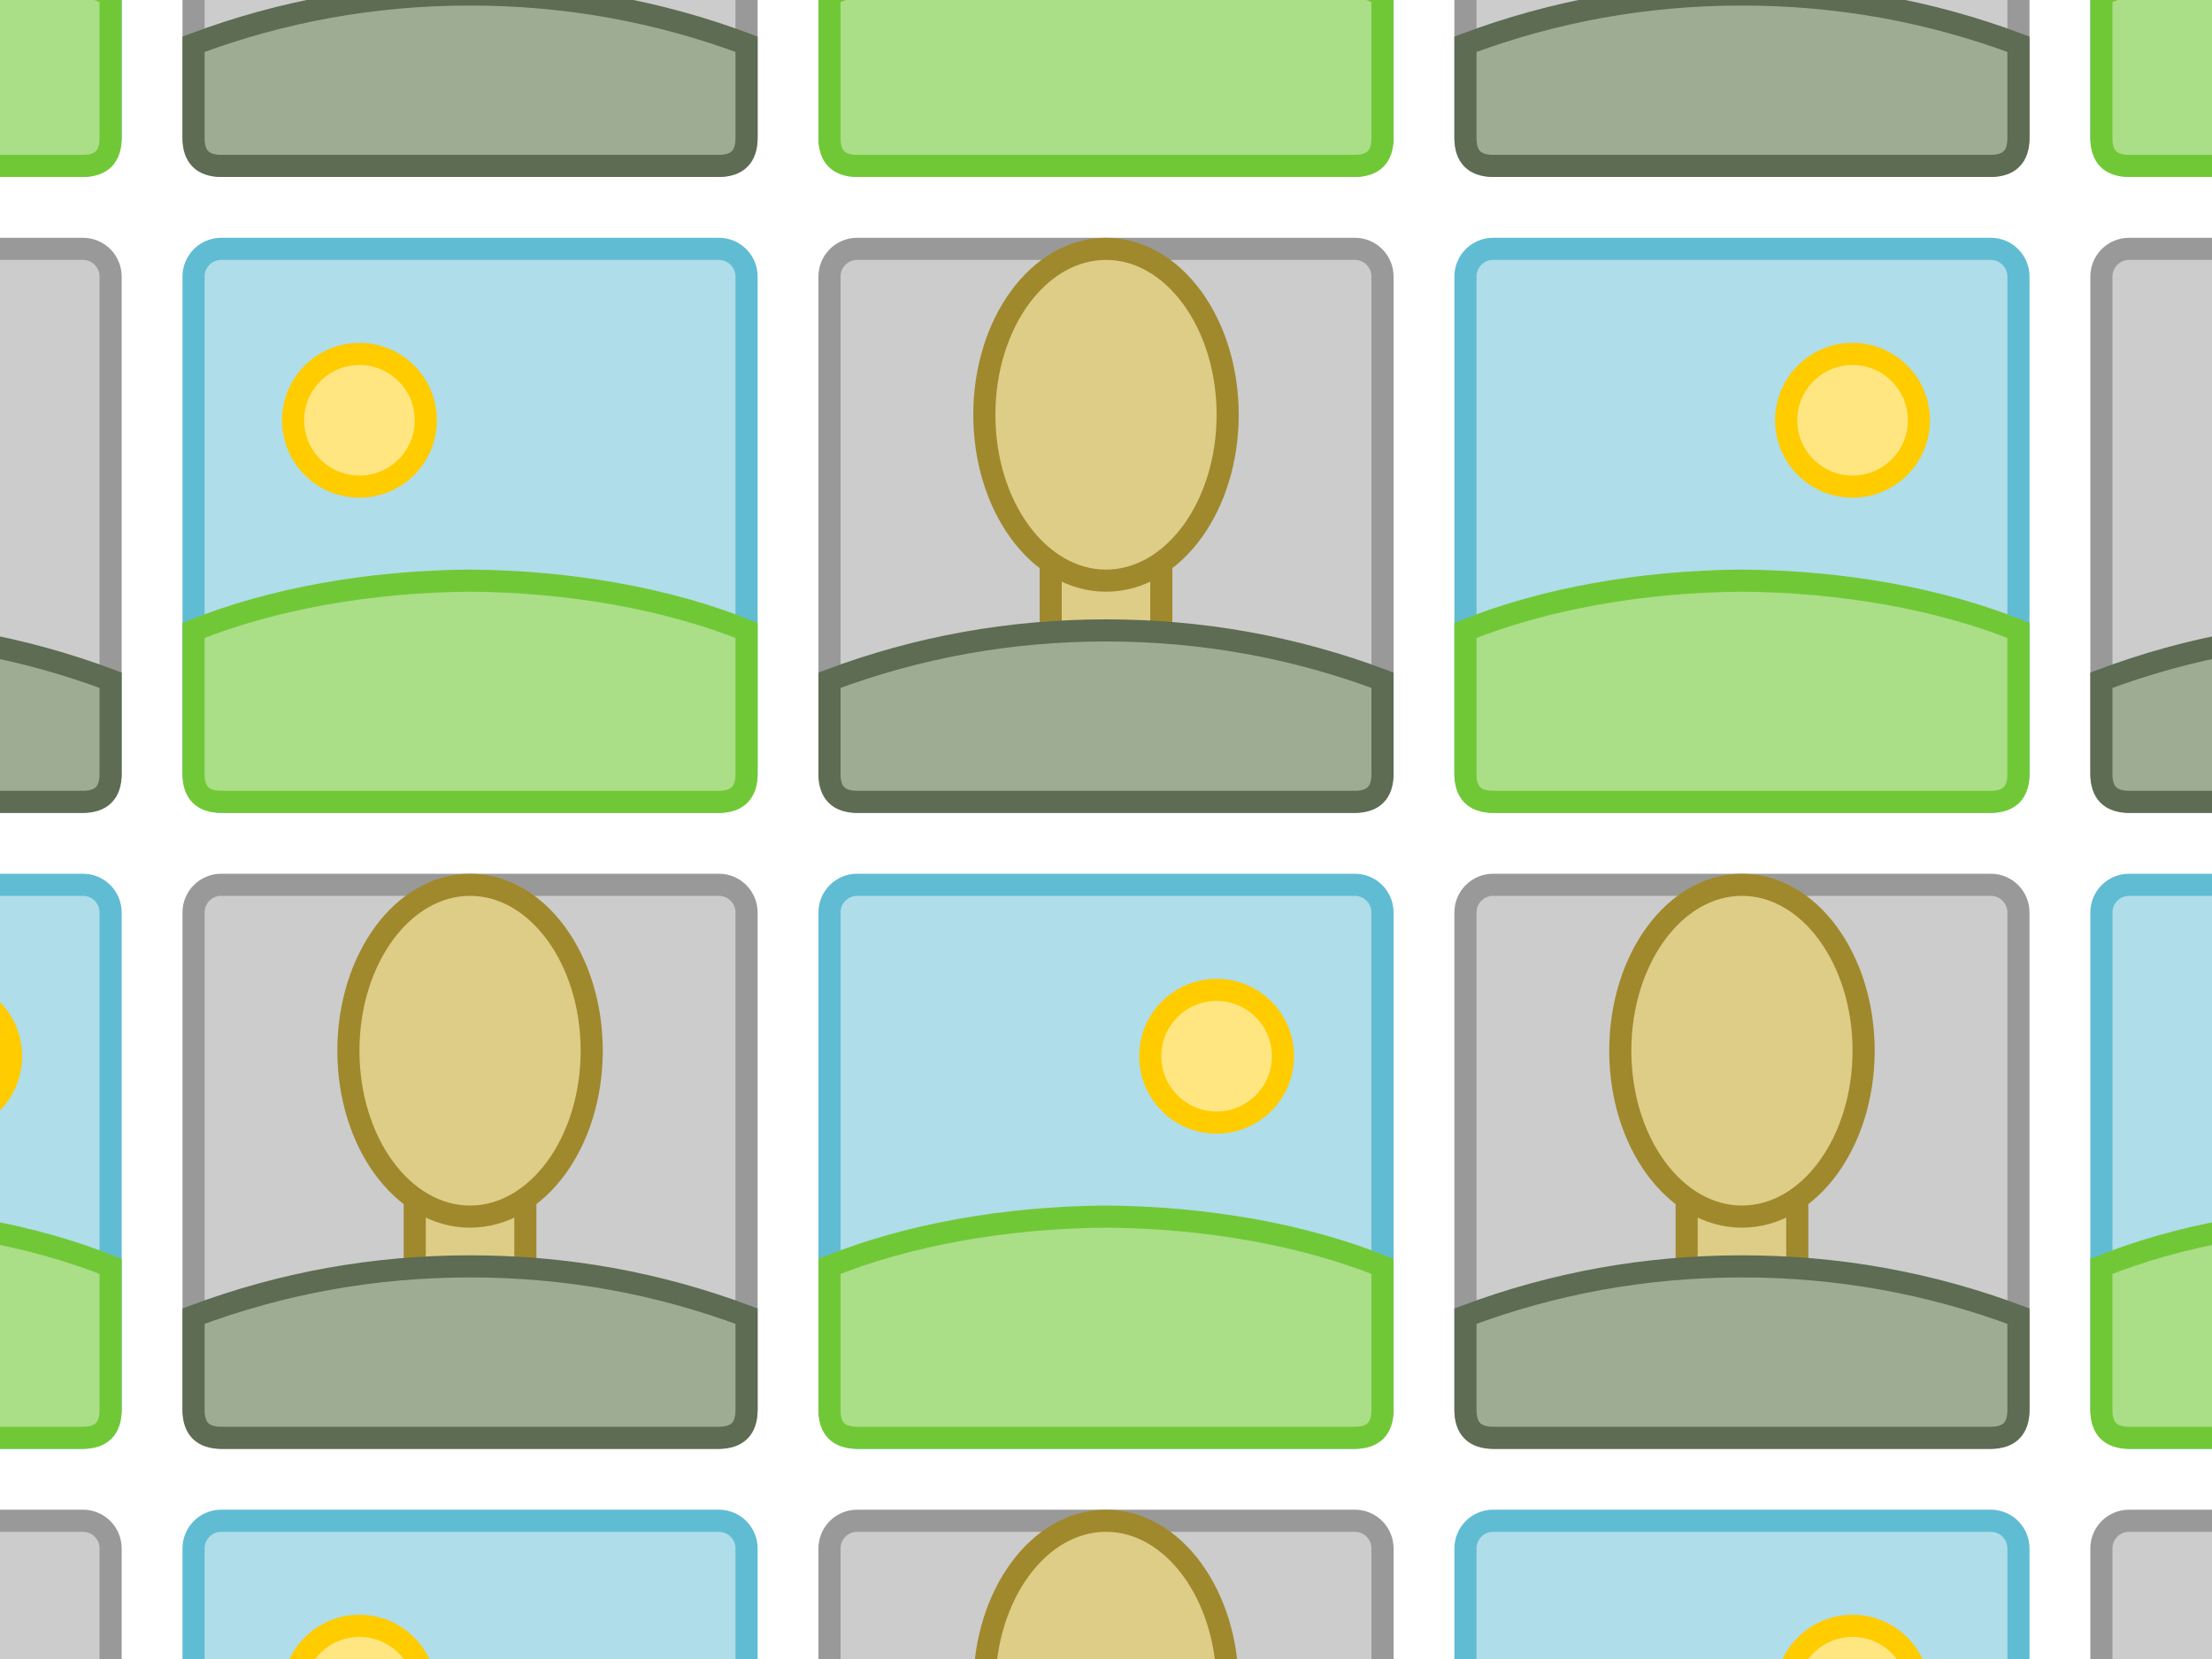
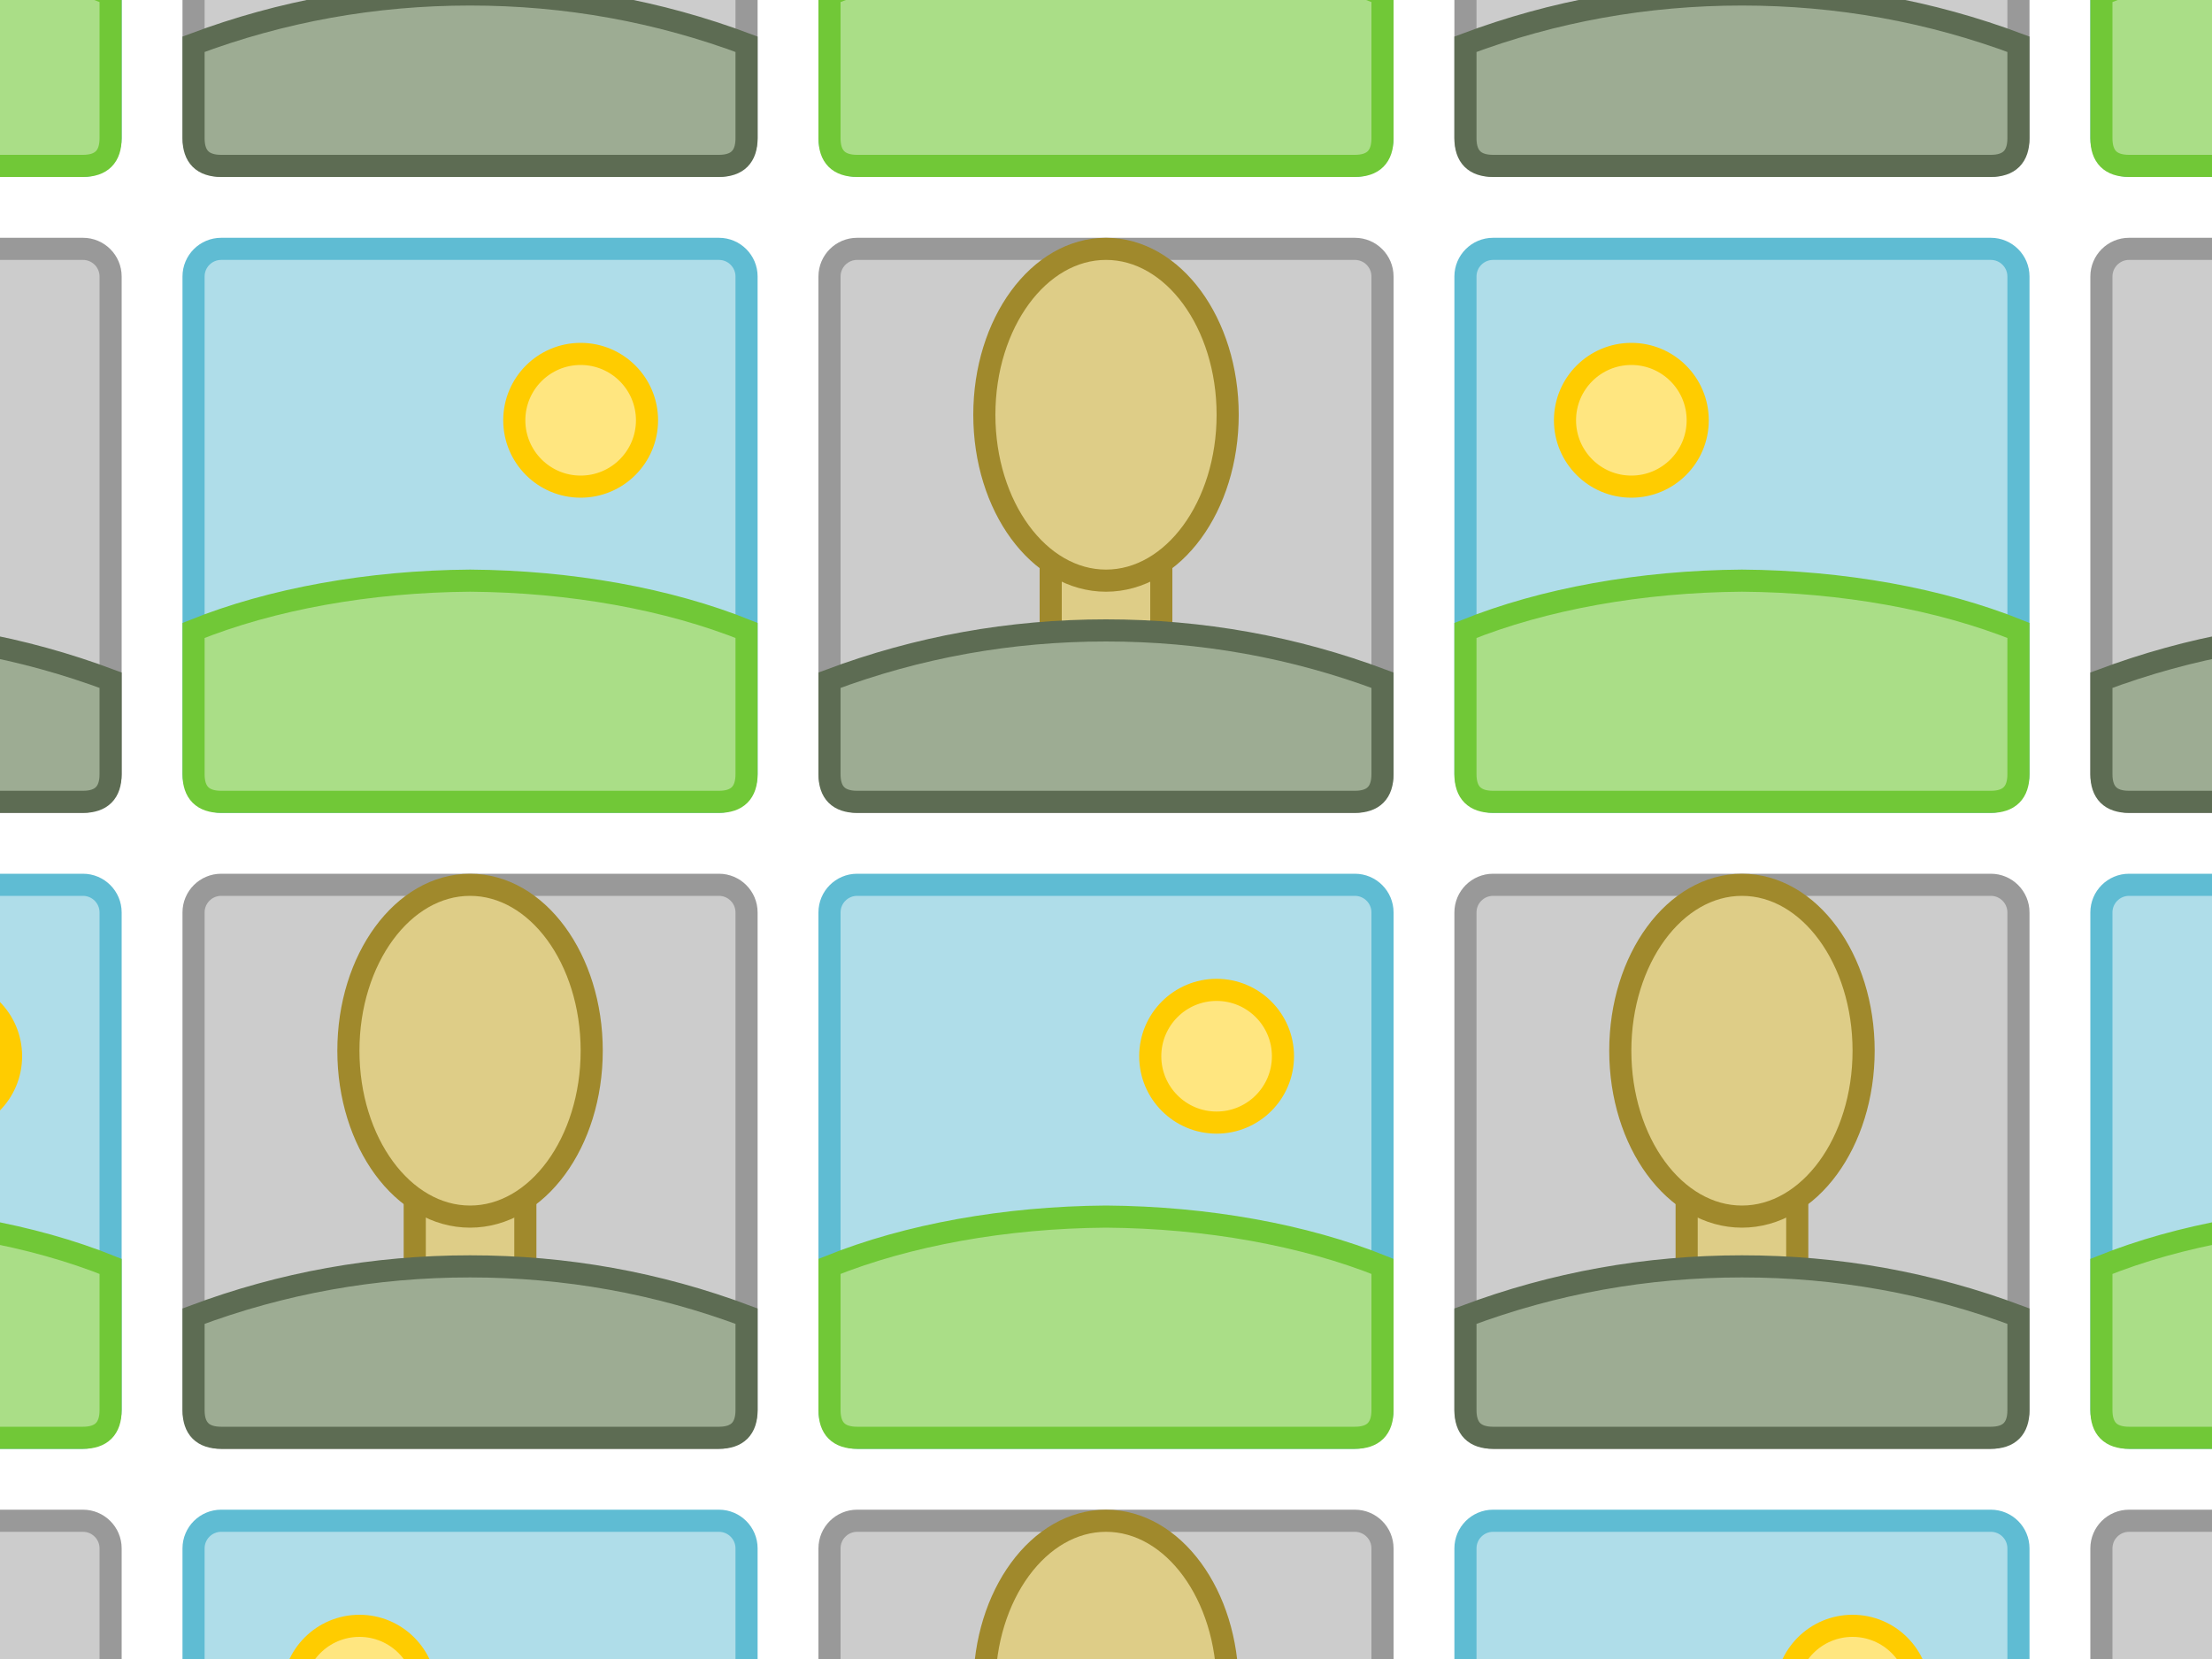
<svg xmlns="http://www.w3.org/2000/svg" xmlns:xlink="http://www.w3.org/1999/xlink" width="400" height="300">
  <g id="a" stroke-width="4" transform="translate(130 9)">
    <rect width="100" height="100" x="20" y="36" fill="#ccc" stroke="#999" rx="5" ry="5" />
    <g fill="#decd87" stroke="#a0892c">
      <rect width="20" height="25" x="60" y="87" rx="0" ry="0" />
      <ellipse cx="70" cy="66" rx="22" ry="30" />
    </g>
    <path fill="#9dac93" stroke="#5d6c53" d="M70 105q-26 0-50 9v17q0 5 5 5h90q5 0 5-5v-17q-24-9-50-9z" />
  </g>
  <g id="b" stroke-width="4" transform="translate(12 124)">
    <rect width="100" height="100" x="138" y="36" fill="#afdde9" stroke="#5fbcd3" rx="5" ry="5" />
    <circle cx="208" cy="67" r="12" fill="#ffe680" stroke="#fc0" />
    <path fill="#aade87" stroke="#71c837" d="M188 96a81 40 0 0 0-50 9v26q0 5 5 5h90q5 0 5-5v-26a81 40 0 0 0-50-9z" />
  </g>
-   <use xlink:href="#a" id="c" x="0" y="0" transform="translate(115 115)" />
-   <use xlink:href="#b" id="d" x="0" y="0" transform="translate(115 -115)" />
-   <use xlink:href="#a" id="e" x="0" y="0" transform="translate(-230)" />
-   <use xlink:href="#b" id="g" x="0" y="0" transform="translate(-230)" />
-   <use xlink:href="#c" id="h" x="0" y="0" transform="translate(-230)" />
-   <use xlink:href="#d" id="f" x="0" y="0" transform="matrix(-1 0 0 1 400 0)" />
-   <use xlink:href="#a" id="i" x="0" y="0" transform="translate(0 230)" />
-   <use xlink:href="#d" transform="translate(0 230)" />
-   <use xlink:href="#e" transform="translate(0 230)" />
-   <use xlink:href="#f" transform="translate(0 230)" />
-   <use xlink:href="#b" id="j" x="0" y="0" transform="translate(0 -230)" />
-   <use xlink:href="#c" transform="translate(0 -230)" />
-   <use xlink:href="#g" transform="translate(0 -230)" />
-   <use xlink:href="#h" transform="translate(0 -230)" />
+   <use xlink:href="#a" transform="translate(115 115)" />
+   <use xlink:href="#b" id="c" x="0" y="0" transform="matrix(-1 0 0 1 515 -115)" />
+   <use xlink:href="#a" transform="translate(-115 115)" />
+   <use xlink:href="#b" transform="translate(-115 -115)" />
+   <use xlink:href="#b" transform="translate(0 -230)" />
+   <use xlink:href="#a" transform="translate(115 -115)" />
+   <use xlink:href="#a" transform="translate(-115 -115)" />
+   <use xlink:href="#a" transform="translate(0 230)" />
+   <use xlink:href="#b" transform="translate(115 115)" />
  <use xlink:href="#a" transform="translate(230)" />
  <use xlink:href="#b" transform="translate(230)" />
-   <use xlink:href="#i" transform="translate(230)" />
-   <use xlink:href="#j" transform="translate(230)" />
+   <use xlink:href="#a" transform="translate(230 230)" />
+   <use xlink:href="#b" transform="translate(230 -230)" />
+   <use xlink:href="#b" transform="translate(-230)" />
+   <use xlink:href="#a" transform="translate(-230)" />
+   <use xlink:href="#b" transform="translate(-230 -230)" />
+   <use xlink:href="#a" transform="translate(-230 230)" />
+   <use xlink:href="#c" transform="translate(-230 230)" />
</svg>
